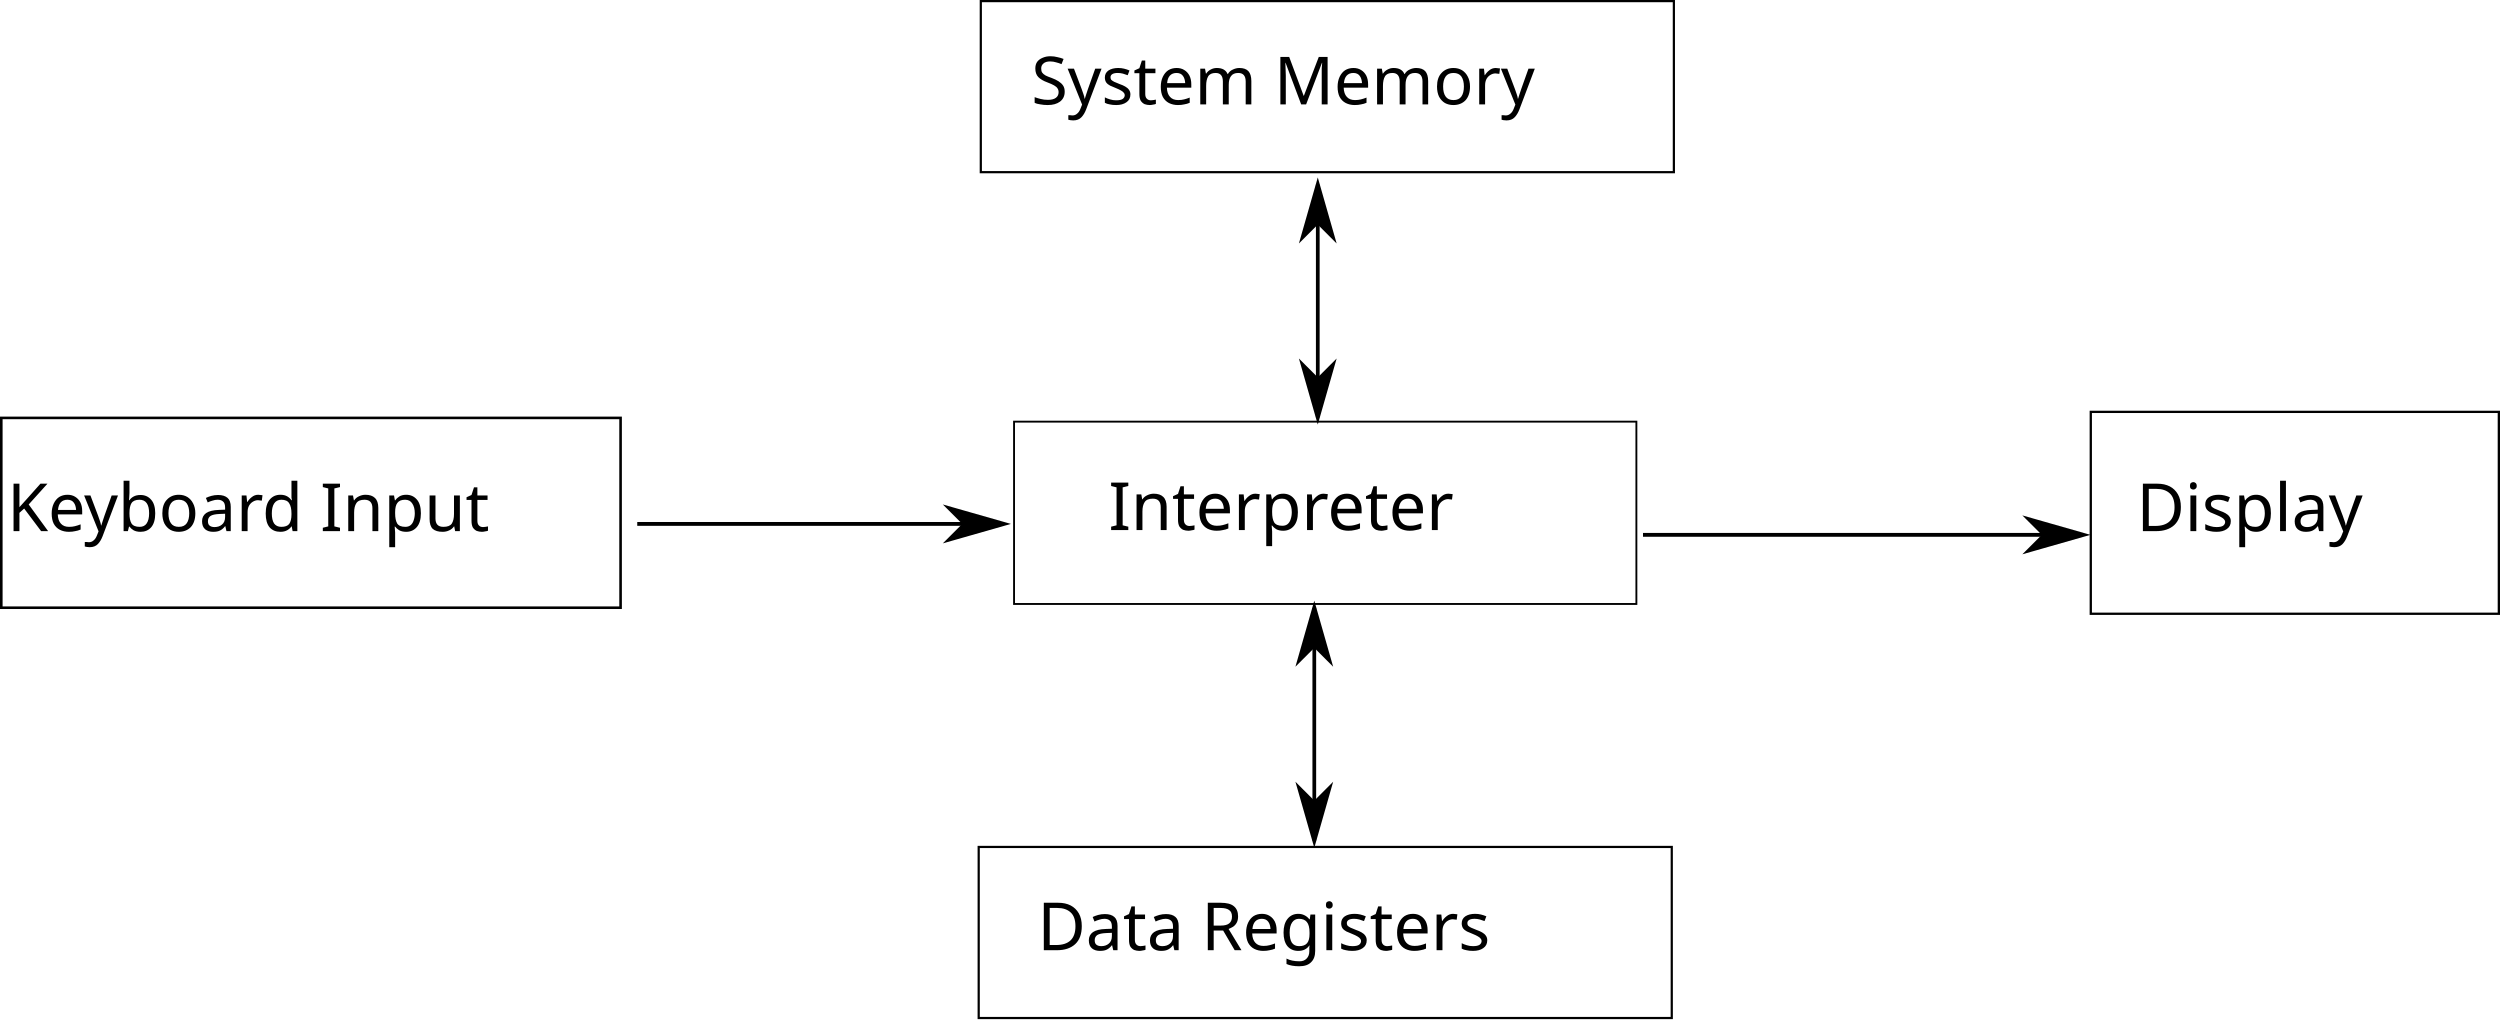
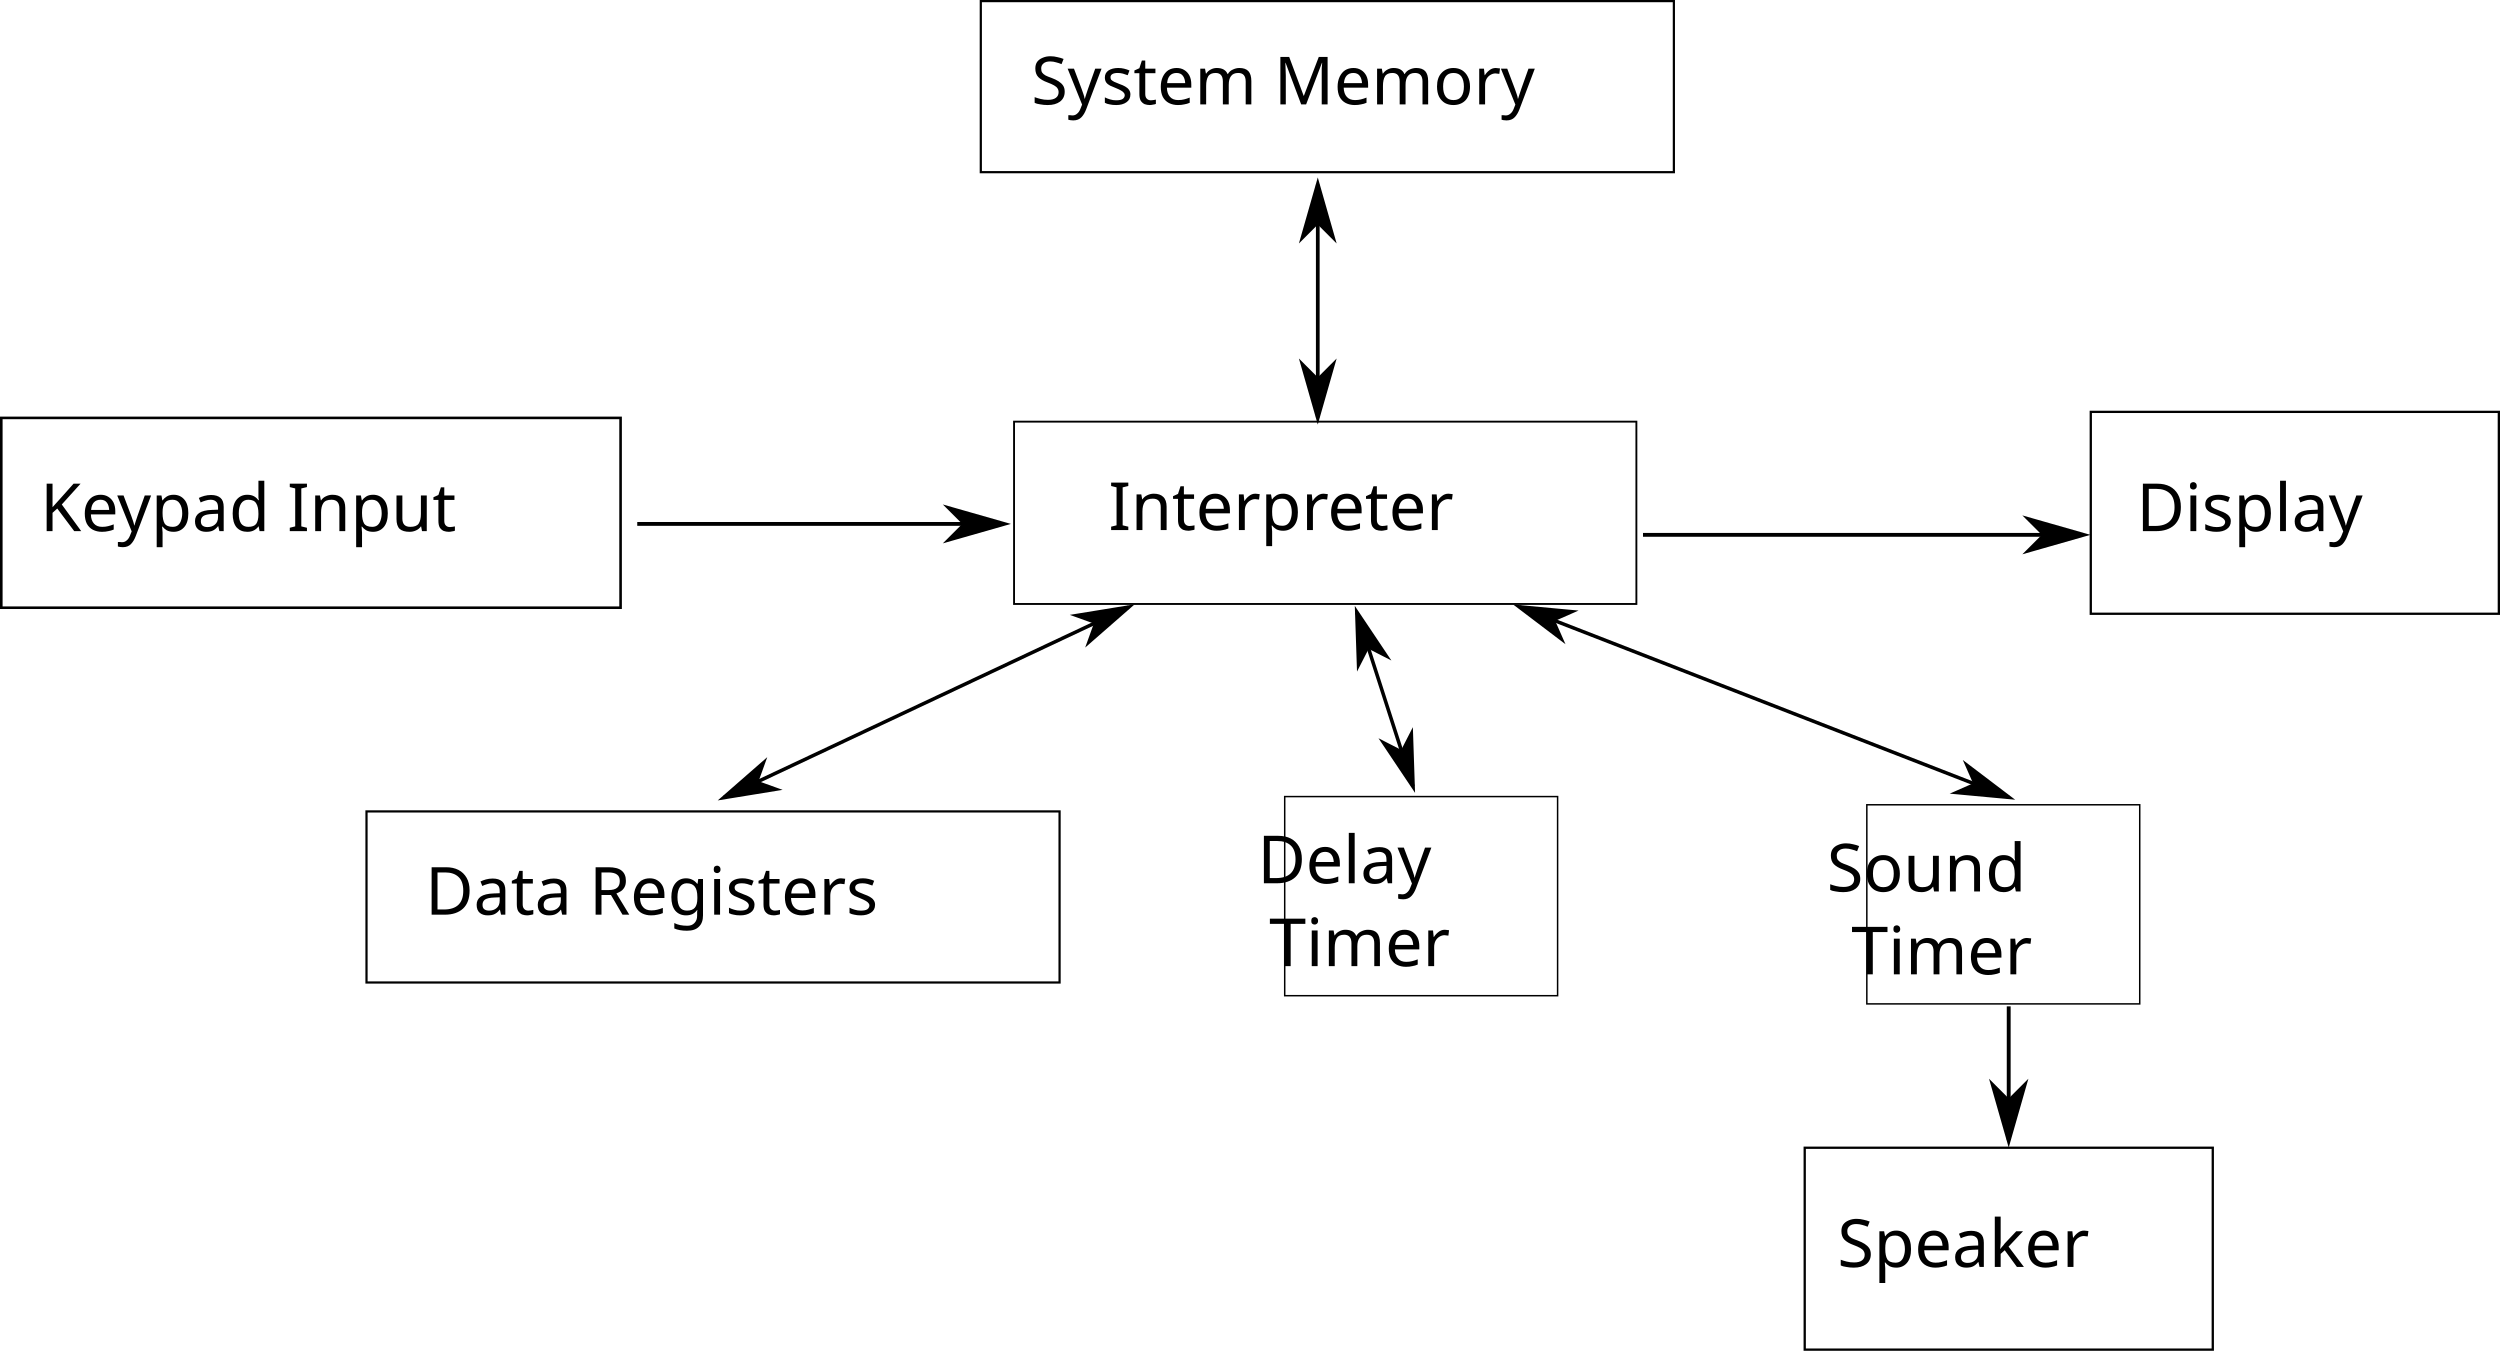
- <svg xmlns="http://www.w3.org/2000/svg" width="172.877mm" height="70.473mm" viewBox="0 0 172.877 70.473" version="1.1" id="svg8">
+ <svg xmlns="http://www.w3.org/2000/svg" width="172.877mm" height="93.408mm" viewBox="0 0 172.877 93.408" version="1.1" id="svg8">
  <defs id="defs2">
    <marker orient="auto" refY="0" refX="0" id="marker1329" style="overflow:visible">
      <path id="path1327" d="M 0,0 5,-5 -12.5,0 5,5 Z" style="fill:#000000;fill-opacity:1;fill-rule:evenodd;stroke:#000000;stroke-width:1pt;stroke-opacity:1" transform="matrix(-0.8,0,0,-0.8,-10,0)" />
    </marker>
    <marker orient="auto" refY="0" refX="0" id="marker1271" style="overflow:visible">
      <path id="path1269" d="M 0,0 5,-5 -12.5,0 5,5 Z" style="fill:#000000;fill-opacity:1;fill-rule:evenodd;stroke:#000000;stroke-width:1pt;stroke-opacity:1" transform="matrix(0.8,0,0,0.8,10,0)" />
    </marker>
    <marker style="overflow:visible" id="marker1219" refX="0" refY="0" orient="auto">
      <path transform="matrix(-0.8,0,0,-0.8,-10,0)" style="fill:#000000;fill-opacity:1;fill-rule:evenodd;stroke:#000000;stroke-width:1pt;stroke-opacity:1" d="M 0,0 5,-5 -12.5,0 5,5 Z" id="path1217" />
    </marker>
    <marker orient="auto" refY="0" refX="0" id="Arrow1Lend" style="overflow:visible">
      <path id="path854" d="M 0,0 5,-5 -12.5,0 5,5 Z" style="fill:#000000;fill-opacity:1;fill-rule:evenodd;stroke:#000000;stroke-width:1pt;stroke-opacity:1" transform="matrix(-0.8,0,0,-0.8,-10,0)" />
    </marker>
    <marker orient="auto" refY="0" refX="0" id="marker1271-1" style="overflow:visible">
      <path id="path1269-9" d="M 0,0 5,-5 -12.5,0 5,5 Z" style="fill:#000000;fill-opacity:1;fill-rule:evenodd;stroke:#000000;stroke-width:1pt;stroke-opacity:1" transform="matrix(0.8,0,0,0.8,10,0)" />
    </marker>
    <marker orient="auto" refY="0" refX="0" id="marker1329-6" style="overflow:visible">
      <path id="path1327-9" d="M 0,0 5,-5 -12.5,0 5,5 Z" style="fill:#000000;fill-opacity:1;fill-rule:evenodd;stroke:#000000;stroke-width:1pt;stroke-opacity:1" transform="matrix(-0.8,0,0,-0.8,-10,0)" />
    </marker>
+     <marker orient="auto" refY="0" refX="0" id="marker1271-1-4" style="overflow:visible">
+       <path id="path1269-9-2" d="M 0,0 5,-5 -12.5,0 5,5 Z" style="fill:#000000;fill-opacity:1;fill-rule:evenodd;stroke:#000000;stroke-width:1pt;stroke-opacity:1" transform="matrix(0.8,0,0,0.8,10,0)" />
+     </marker>
+     <marker orient="auto" refY="0" refX="0" id="marker1329-6-2" style="overflow:visible">
+       <path id="path1327-9-4" d="M 0,0 5,-5 -12.5,0 5,5 Z" style="fill:#000000;fill-opacity:1;fill-rule:evenodd;stroke:#000000;stroke-width:1pt;stroke-opacity:1" transform="matrix(-0.8,0,0,-0.8,-10,0)" />
+     </marker>
+     <marker orient="auto" refY="0" refX="0" id="marker1271-1-9" style="overflow:visible">
+       <path id="path1269-9-8" d="M 0,0 5,-5 -12.5,0 5,5 Z" style="fill:#000000;fill-opacity:1;fill-rule:evenodd;stroke:#000000;stroke-width:1pt;stroke-opacity:1" transform="matrix(0.8,0,0,0.8,10,0)" />
+     </marker>
+     <marker orient="auto" refY="0" refX="0" id="marker1329-6-1" style="overflow:visible">
+       <path id="path1327-9-3" d="M 0,0 5,-5 -12.5,0 5,5 Z" style="fill:#000000;fill-opacity:1;fill-rule:evenodd;stroke:#000000;stroke-width:1pt;stroke-opacity:1" transform="matrix(-0.8,0,0,-0.8,-10,0)" />
+     </marker>
+     <marker orient="auto" refY="0" refX="0" id="Arrow1Lend-6" style="overflow:visible">
+       <path id="path854-8" d="M 0,0 5,-5 -12.5,0 5,5 Z" style="fill:#000000;fill-opacity:1;fill-rule:evenodd;stroke:#000000;stroke-width:1pt;stroke-opacity:1" transform="matrix(-0.8,0,0,-0.8,-10,0)" />
+     </marker>
  </defs>
  <g id="layer1" transform="translate(-12.06259,-53.45083)">
    <rect style="fill:none;fill-opacity:1;stroke:#000000;stroke-width:0.153;stroke-miterlimit:4;stroke-dasharray:none;stroke-dashoffset:0;stroke-opacity:1" id="rect819" width="47.926" height="11.83" x="79.886" y="53.527" />
    <rect style="fill:none;fill-opacity:1;stroke:#000000;stroke-width:0.13;stroke-miterlimit:4;stroke-dasharray:none;stroke-dashoffset:0;stroke-opacity:1" id="rect821" width="43.035" height="12.608" x="82.185" y="82.608" />
    <rect style="fill:none;fill-opacity:1;stroke:#000000;stroke-width:0.159;stroke-miterlimit:4;stroke-dasharray:none;stroke-dashoffset:0;stroke-opacity:1" id="rect823" width="28.218" height="13.961" x="156.642" y="81.932" />
    <text xml:space="preserve" style="font-style:normal;font-variant:normal;font-weight:normal;font-stretch:normal;font-size:4.586px;line-height:1.25;font-family:sans-serif;-inkscape-font-specification:'sans-serif, Normal';font-variant-ligatures:normal;font-variant-caps:normal;font-variant-numeric:normal;text-align:center;letter-spacing:0px;word-spacing:0px;writing-mode:lr-tb;text-anchor:middle;fill:#000000;fill-opacity:1;stroke:none;stroke-width:0.265" x="103.766" y="60.667" id="text829">
      <tspan id="tspan827" x="103.766" y="60.667" style="stroke-width:0.265">System Memory</tspan>
    </text>
    <text xml:space="preserve" style="font-style:normal;font-variant:normal;font-weight:normal;font-stretch:normal;font-size:4.586px;line-height:1.25;font-family:sans-serif;-inkscape-font-specification:'sans-serif, Normal';font-variant-ligatures:normal;font-variant-caps:normal;font-variant-numeric:normal;text-align:center;letter-spacing:0px;word-spacing:0px;writing-mode:lr-tb;text-anchor:middle;fill:#000000;fill-opacity:1;stroke:none;stroke-width:0.265" x="103.626" y="90.107" id="text833">
      <tspan id="tspan831" x="103.626" y="90.107" style="stroke-width:0.265">Interpreter</tspan>
    </text>
    <text xml:space="preserve" style="font-style:normal;font-variant:normal;font-weight:normal;font-stretch:normal;font-size:4.586px;line-height:1.25;font-family:sans-serif;-inkscape-font-specification:'sans-serif, Normal';font-variant-ligatures:normal;font-variant-caps:normal;font-variant-numeric:normal;text-align:center;letter-spacing:0px;word-spacing:0px;writing-mode:lr-tb;text-anchor:middle;fill:#000000;fill-opacity:1;stroke:none;stroke-width:0.265" x="170.594" y="90.178" id="text837">
      <tspan id="tspan835" x="170.594" y="90.178" style="stroke-width:0.265">Display</tspan>
    </text>
    <g id="g1148" transform="translate(1.058333)">
      <rect y="82.349" x="11.094" height="13.126" width="42.824" id="rect825" style="fill:none;fill-opacity:1;stroke:#000000;stroke-width:0.179;stroke-miterlimit:4;stroke-dasharray:none;stroke-dashoffset:0;stroke-opacity:1" />
      <text id="text841" y="90.178" x="32.337" style="font-style:normal;font-variant:normal;font-weight:normal;font-stretch:normal;font-size:4.586px;line-height:1.25;font-family:sans-serif;-inkscape-font-specification:'sans-serif, Normal';font-variant-ligatures:normal;font-variant-caps:normal;font-variant-numeric:normal;text-align:center;letter-spacing:0px;word-spacing:0px;writing-mode:lr-tb;text-anchor:middle;fill:#000000;fill-opacity:1;stroke:none;stroke-width:0.265" xml:space="preserve">
-         <tspan style="stroke-width:0.265" y="90.178" x="32.337" id="tspan839">Keyboard Input</tspan>
+         <tspan style="stroke-width:0.265" y="90.178" x="32.337" id="tspan839">Keypad Input</tspan>
      </text>
    </g>
    <path style="fill:none;stroke:#000000;stroke-width:0.257px;stroke-linecap:butt;stroke-linejoin:miter;stroke-opacity:1;marker-start:url(#marker1271);marker-end:url(#marker1329)" d="m 103.188,66.219 c 0,0.894 0,16.091 0,16.091" id="path845" />
    <path style="fill:none;stroke:#000000;stroke-width:0.265px;stroke-linecap:butt;stroke-linejoin:miter;stroke-opacity:1;marker-end:url(#marker1219)" d="M 56.129,89.68 H 81.454" id="path847" />
    <path style="fill:none;stroke:#000000;stroke-width:0.265;stroke-linecap:butt;stroke-linejoin:miter;stroke-miterlimit:4;stroke-dasharray:none;stroke-opacity:1;marker-end:url(#Arrow1Lend)" d="m 125.677,90.436 h 30.427" id="path849" />
-     <g id="g932" transform="translate(-2.834821,13.45595)">
+     <g id="g932" transform="translate(-45.16815,10.99911)">
      <rect y="98.562" x="82.575" height="11.83" width="47.926" id="rect819-0" style="fill:none;fill-opacity:1;stroke:#000000;stroke-width:0.153;stroke-miterlimit:4;stroke-dasharray:none;stroke-dashoffset:0;stroke-opacity:1" />
      <text id="text829-3" y="105.702" x="106.455" style="font-style:normal;font-variant:normal;font-weight:normal;font-stretch:normal;font-size:4.586px;line-height:1.25;font-family:sans-serif;-inkscape-font-specification:'sans-serif, Normal';font-variant-ligatures:normal;font-variant-caps:normal;font-variant-numeric:normal;text-align:center;letter-spacing:0px;word-spacing:0px;writing-mode:lr-tb;text-anchor:middle;fill:#000000;fill-opacity:1;stroke:none;stroke-width:0.265" xml:space="preserve">
        <tspan style="stroke-width:0.265" y="105.702" x="106.455" id="tspan827-9">Data Registers</tspan>
      </text>
    </g>
-     <path style="fill:none;stroke:#000000;stroke-width:0.257px;stroke-linecap:butt;stroke-linejoin:miter;stroke-opacity:1;marker-start:url(#marker1271-1);marker-end:url(#marker1329-6)" d="m 102.947,95.487 c 0,0.894 0,16.091 0,16.091" id="path845-3" />
+     <path style="fill:none;stroke:#000000;stroke-width:0.246px;stroke-linecap:butt;stroke-linejoin:miter;stroke-opacity:1;marker-start:url(#marker1271-1);marker-end:url(#marker1329-6)" d="M 90.096,95.442 62.126,108.598" id="path845-3" />
+     <g id="g932-6" transform="translate(16.08289,5.650956)">
+       <rect y="102.884" x="84.818" height="13.769" width="18.871" id="rect819-0-7" style="fill:none;fill-opacity:1;stroke:#000000;stroke-width:0.103;stroke-miterlimit:4;stroke-dasharray:none;stroke-dashoffset:0;stroke-opacity:1" />
+       <text id="text829-3-5" y="108.877" x="94.171" style="font-style:normal;font-variant:normal;font-weight:normal;font-stretch:normal;font-size:4.586px;line-height:1.25;font-family:sans-serif;-inkscape-font-specification:'sans-serif, Normal';font-variant-ligatures:normal;font-variant-caps:normal;font-variant-numeric:normal;text-align:center;letter-spacing:0px;word-spacing:0px;writing-mode:lr-tb;text-anchor:middle;fill:#000000;fill-opacity:1;stroke:none;stroke-width:0.265" xml:space="preserve">
+         <tspan style="stroke-width:0.265" y="108.877" x="94.901" id="tspan827-9-6">Delay </tspan>
+         <tspan style="stroke-width:0.265" y="114.61" x="94.171" id="tspan1448">Timer</tspan>
+       </text>
+     </g>
+     <path style="fill:none;stroke:#000000;stroke-width:0.246px;stroke-linecap:butt;stroke-linejoin:miter;stroke-opacity:1;marker-start:url(#marker1271-1-4);marker-end:url(#marker1329-6-2)" d="m 105.895,95.802 3.874,12.022" id="path845-3-5" />
+     <path style="fill:none;stroke:#000000;stroke-width:0.246px;stroke-linecap:butt;stroke-linejoin:miter;stroke-opacity:1;marker-start:url(#marker1271-1-9);marker-end:url(#marker1329-6-1)" d="m 117.14,95.424 33.829,13.155" id="path845-3-3" />
+     <g id="g932-6-0" transform="translate(56.33735,6.217928)">
+       <rect y="102.884" x="84.818" height="13.769" width="18.871" id="rect819-0-7-6" style="fill:none;fill-opacity:1;stroke:#000000;stroke-width:0.103;stroke-miterlimit:4;stroke-dasharray:none;stroke-dashoffset:0;stroke-opacity:1" />
+       <text id="text829-3-5-4" y="108.877" x="94.171" style="font-style:normal;font-variant:normal;font-weight:normal;font-stretch:normal;font-size:4.586px;line-height:1.25;font-family:sans-serif;-inkscape-font-specification:'sans-serif, Normal';font-variant-ligatures:normal;font-variant-caps:normal;font-variant-numeric:normal;text-align:center;letter-spacing:0px;word-spacing:0px;writing-mode:lr-tb;text-anchor:middle;fill:#000000;fill-opacity:1;stroke:none;stroke-width:0.265" xml:space="preserve">
+         <tspan style="stroke-width:0.265" y="108.877" x="94.901" id="tspan827-9-6-9">Sound </tspan>
+         <tspan style="stroke-width:0.265" y="114.61" x="94.171" id="tspan1448-9">Timer</tspan>
+       </text>
+     </g>
+     <rect style="fill:none;fill-opacity:1;stroke:#000000;stroke-width:0.159;stroke-miterlimit:4;stroke-dasharray:none;stroke-dashoffset:0;stroke-opacity:1" id="rect823-1" width="28.218" height="13.961" x="136.86" y="132.818" />
+     <text xml:space="preserve" style="font-style:normal;font-variant:normal;font-weight:normal;font-stretch:normal;font-size:4.586px;line-height:1.25;font-family:sans-serif;-inkscape-font-specification:'sans-serif, Normal';font-variant-ligatures:normal;font-variant-caps:normal;font-variant-numeric:normal;text-align:center;letter-spacing:0px;word-spacing:0px;writing-mode:lr-tb;text-anchor:middle;fill:#000000;fill-opacity:1;stroke:none;stroke-width:0.265" x="150.812" y="141.064" id="text837-1">
+       <tspan id="tspan835-0" x="150.812" y="141.064" style="stroke-width:0.265">Speaker</tspan>
+     </text>
+     <path style="fill:none;stroke:#000000;stroke-width:0.268;stroke-linecap:butt;stroke-linejoin:miter;stroke-miterlimit:4;stroke-dasharray:none;stroke-opacity:1;marker-end:url(#Arrow1Lend-6)" d="m 150.966,123.041 v 9.248" id="path849-4" />
  </g>
</svg>
